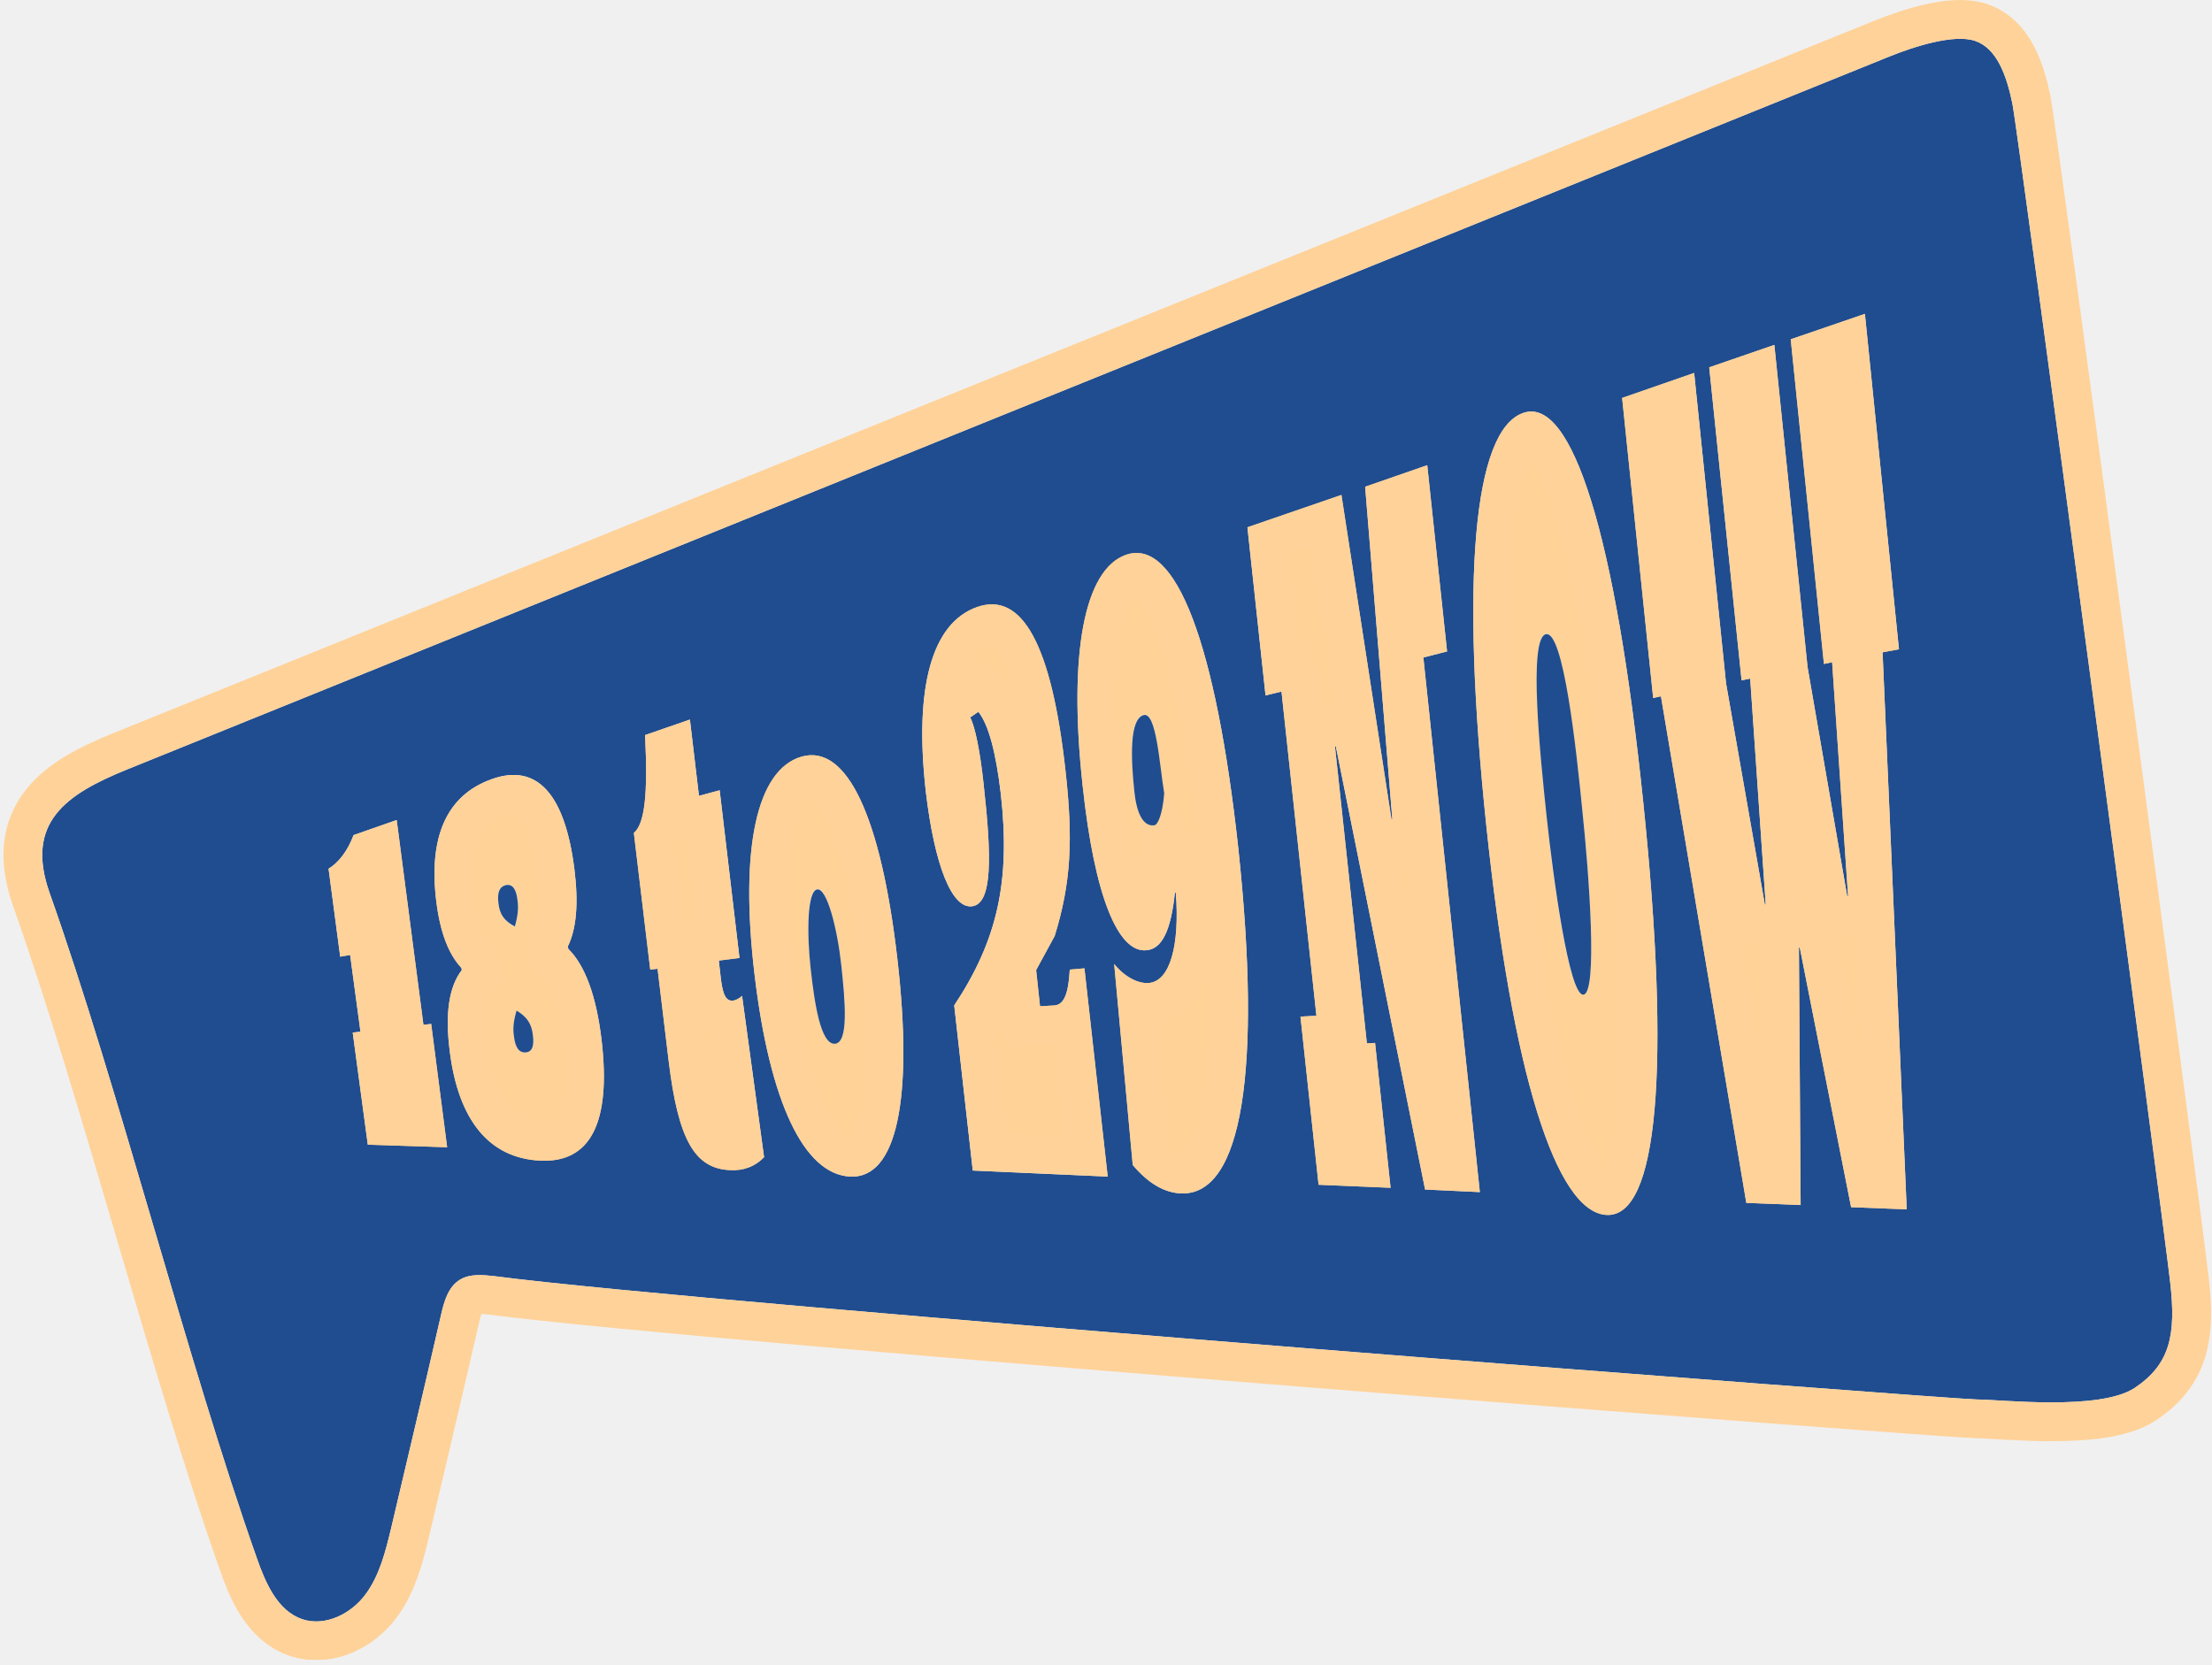
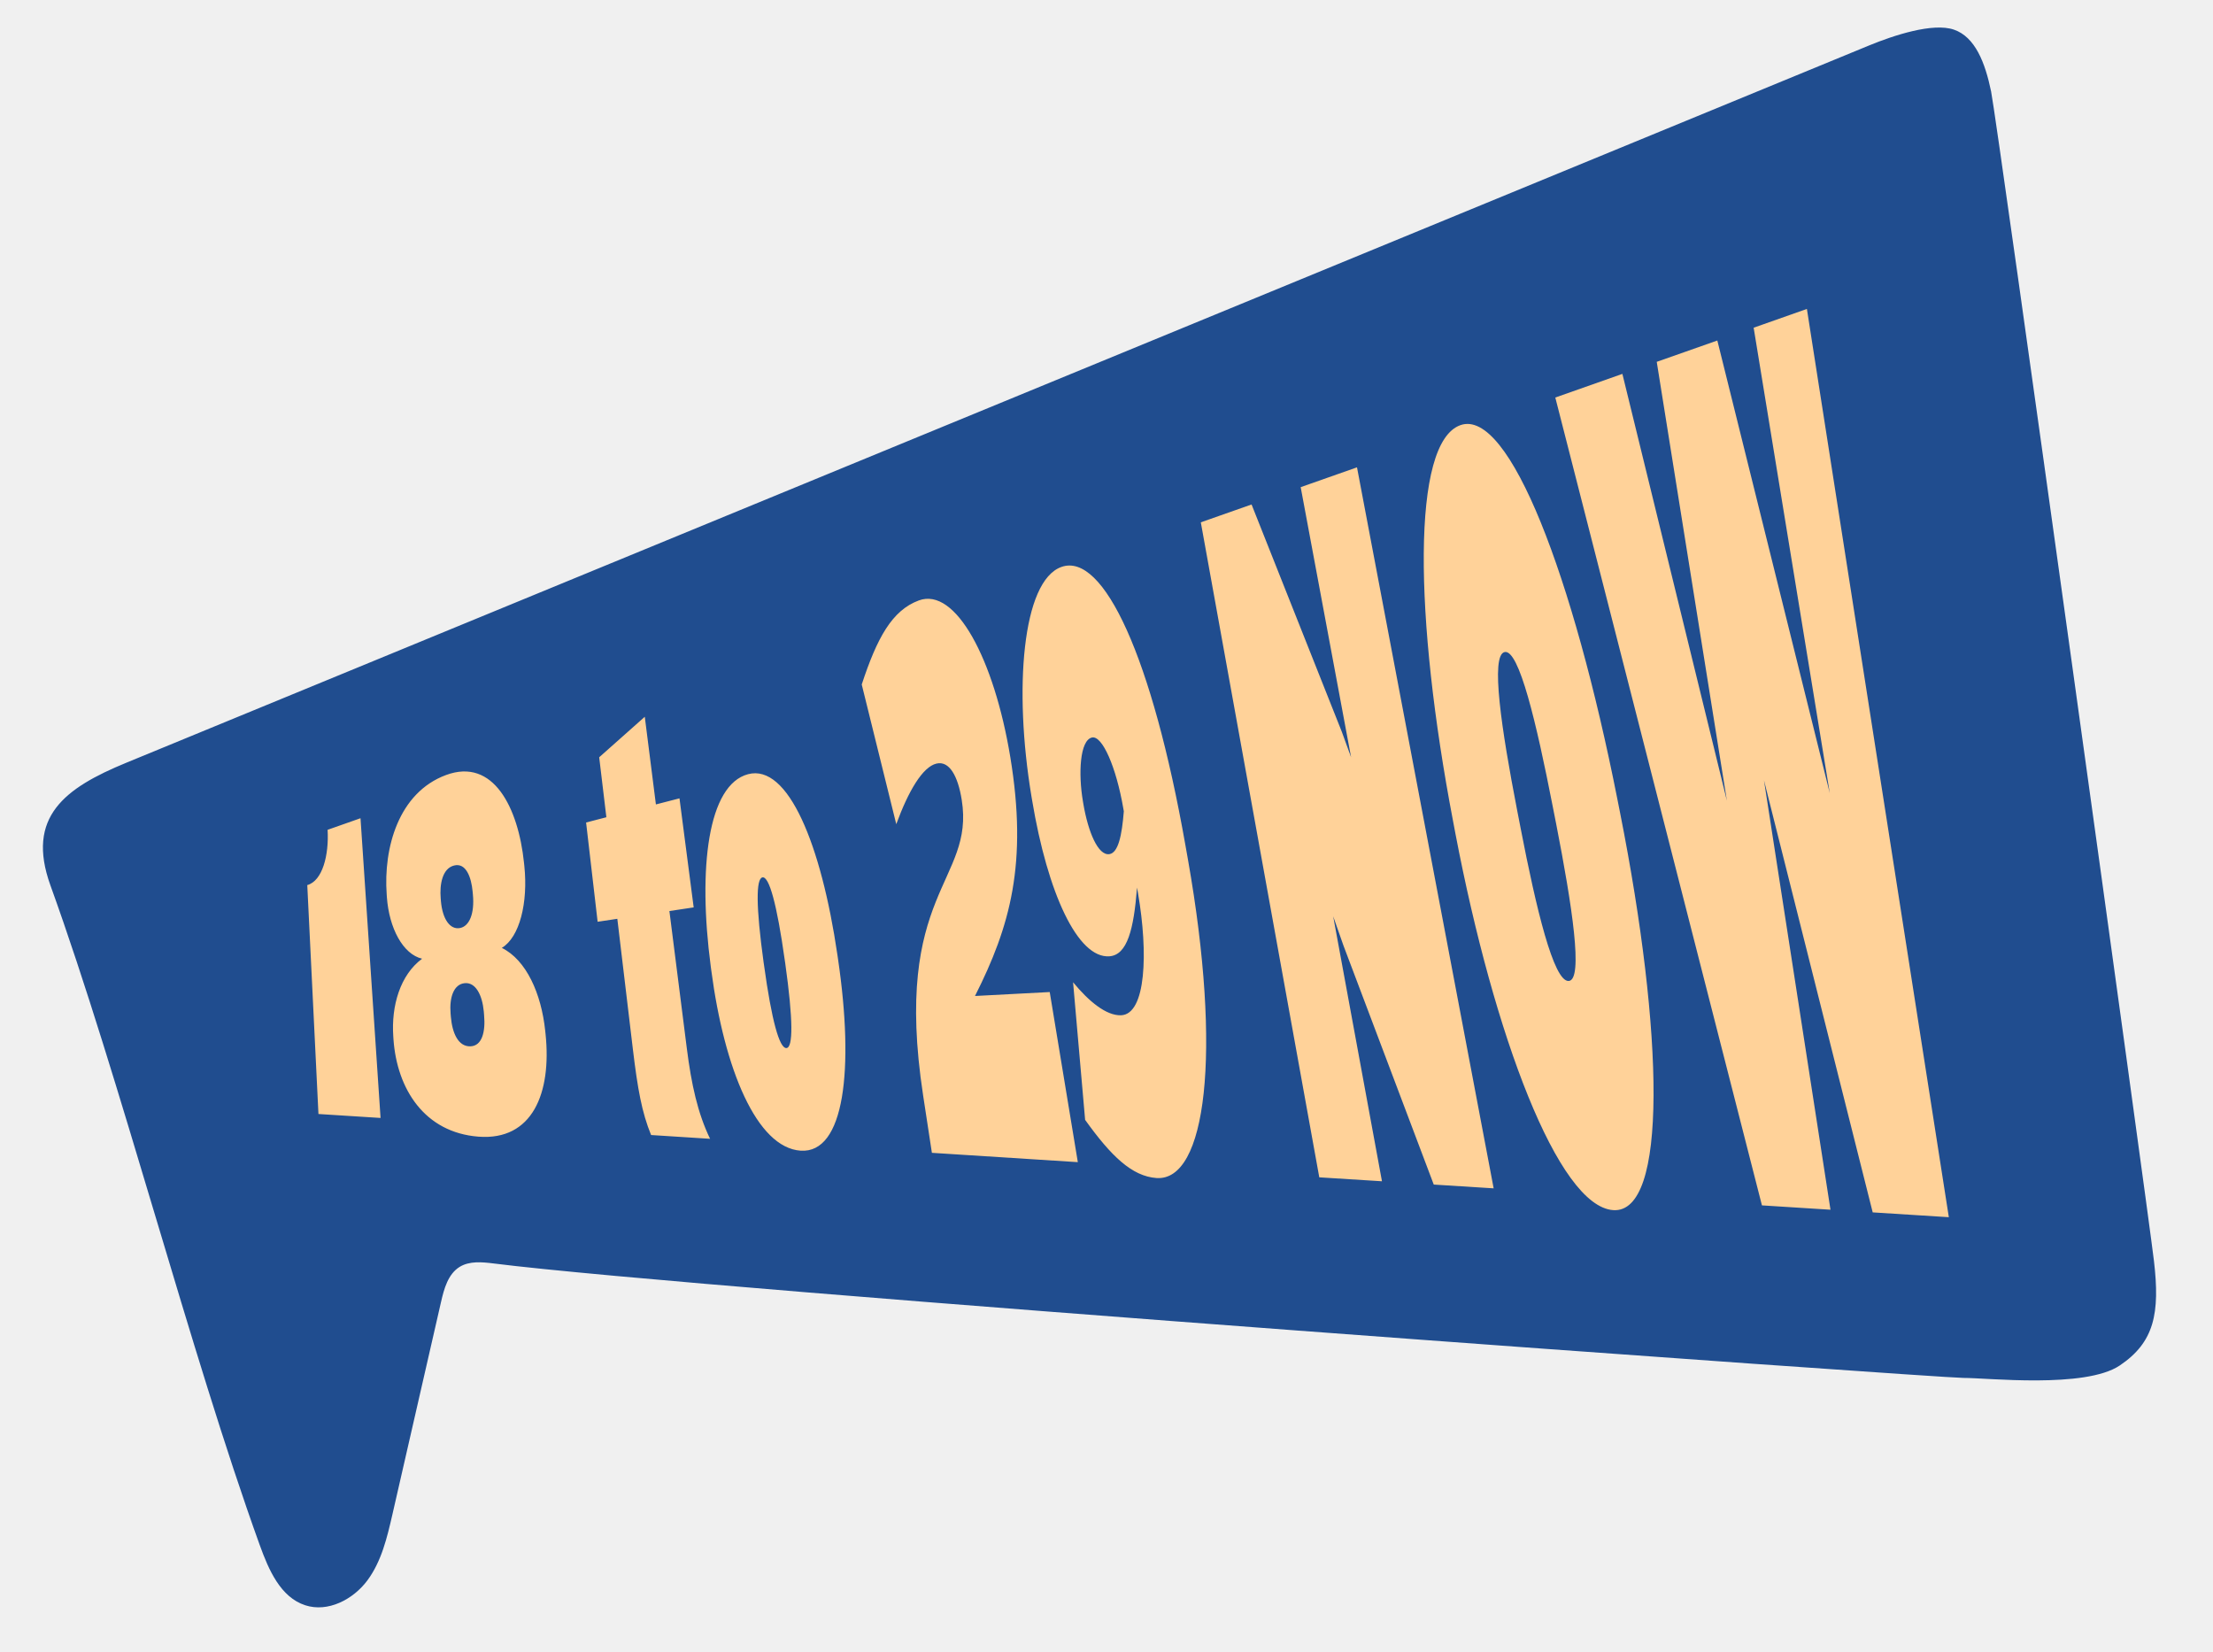
- <svg xmlns="http://www.w3.org/2000/svg" version="1.1" id="Layer_1" x="0px" y="0px" viewBox="0 0 513 386" style="enable-background:new 0 0 513 386;" xml:space="preserve">
+ <svg xmlns="http://www.w3.org/2000/svg" version="1.1" id="Layer_1" x="0px" y="0px" viewBox="0 0 382 285" style="enable-background:new 0 0 382 285;" xml:space="preserve">
  <style type="text/css">
- 	.st0{fill:#FFD298;}
+ 	.st0{fill:#FFD299;}
	.st1{fill:#204D8F;}
- 	.st2{fill:#FFFFFF;filter:url(#Adobe_OpacityMaskFilter);}
- 	.st3{mask:url(#path-4-outside-1_2_);fill:none;stroke:#FFD299;stroke-width:18;}
</style>
+   <polygon class="st0" points="47,231 22,132 318,30 357,219 59,216 " />
  <g>
-     <path class="st0" d="M185.9,175.4c-10.5,3-14.4,21.2-10.9,50.6c3.5,29.4,11.4,46.3,22.2,46.8c10.8,0.5,14.7-17.7,10.9-50.6   C204.3,189.3,196.4,172.4,185.9,175.4z M193.6,242c-3.3,0.2-4.7-9.4-5.6-17.5c-0.9-8.1-0.9-17.9,1.5-18.3c2.3-0.4,4.6,9.2,5.6,17.5   S196.9,241.9,193.6,242z" />
-     <path class="st0" d="M261,128.6c-9.6,3.4-13.4,22.8-10,53.7c2.8,25.1,8.2,38.7,14.8,38c3.5-0.4,5.6-4.6,6.6-13.6l0.2,0.4   c0.9,12-1.3,20.4-6.3,20.8c-2.4,0.2-5.6-1.4-8-4.4l4.3,46.6c3.8,4.4,7.5,6.4,11.1,6.6c14.4,0.7,18.8-28.8,13.3-80   C281.9,149.1,272.6,124.5,261,128.6z M267.8,191.3c-0.7,0.2-3.8,0.6-4.7-7.6c-0.9-8.2-1.1-16.7,2-17.9c3.1-1.2,3.7,11.6,4.8,18   C269.5,188.9,268.5,191.2,267.8,191.3z" />
-     <path class="st0" d="M248.3,224.8c-0.3,5.5-1.3,8.2-3.5,8.3l-3.4,0.2l-0.9-8.4l4.3-7.9c3.8-12.2,4.3-22.3,2.5-38.4   c-3.2-29.1-10-41.7-20.5-37.9c-10.5,3.7-14.6,18.6-11.9,42.7c1.9,17.1,5.9,27.4,10.8,26.7c4.7-0.7,4.5-11.5,2.6-28.5   c-0.8-7.5-2.1-13.3-3.1-15.3l1.9-1.3c2.4,3,4.1,9.6,5.2,19c2.3,20.2-0.8,34-10.8,49.1l4.3,38.3l31.4,1.3l-5.4-48.3L248.3,224.8z" />
-     <path class="st0" d="M169.8,232.2c-1.5,0.1-2.3-1-2.8-4.9l-0.5-4.4l4.8-0.6l-4.6-38.9l-4.8,1.3l-2.1-17.7l-10.4,3.6   c0.7,13.8-0.1,20.6-2.6,22.7l3.8,31.7l1.7-0.2l2.6,21.6c2.2,17.9,6,24.6,14.1,25.1c3.3,0.2,6.1-0.9,7.9-2.9l-5.1-37.4   C171.1,231.9,170.4,232.1,169.8,232.2z" />
-     <path class="st0" d="M98.3,237.9l-6.2-47.5l-10,3.5c-1.4,3.7-3.4,6.2-5.8,7.8l2.7,20.4l2.3-0.4l2.4,17.8l-1.8,0.2l3.5,26l18.5,0.8   l-3.7-28.6L98.3,237.9z" />
-     <path class="st0" d="M131.8,220.2l-0.1-0.6c2-4.1,2.4-10,1.5-18c-2.1-17.3-8.6-24.5-19.1-20.8c-10.4,3.7-14.8,13.4-12.9,28.5   c0.9,7.1,2.9,12.2,5.8,15.3l0.1,0.5c-3,3.9-4,10.1-2.8,18.8c2.1,16.1,9.2,24.8,20.9,25.4c11.7,0.6,16.6-8.7,14.3-27.9   C138.2,231.2,135.7,224.1,131.8,220.2z M115.6,209.5c-0.3-2.5,0.2-3.9,1.7-4.2c1.5-0.4,2.4,0.7,2.7,3.4c0.3,2,0.1,3.7-0.6,6.3   C117,213.7,116,212.2,115.6,209.5z M121.9,244.1c-1.5,0.1-2.4-1.1-2.7-3.7c-0.2-2-0.1-3.6,0.6-6c2.5,1.5,3.5,3.1,3.8,5.8   C124,242.7,123.4,244,121.9,244.1z" />
-     <polygon class="st0" points="440.3,150.6 432.4,72.8 415.2,78.8 422.9,154.1 424.8,153.7 428.5,208 428.3,208 419.2,154.8    411.5,80 396.5,85.2 403.9,157.8 405.9,157.4 409.5,209.8 409.3,209.8 400.2,158.5 392.8,86.5 376.1,92.3 383.4,161.9 385.2,161.5    405,279 417.7,279.5 417.3,219.9 417.4,219.8 429.3,280 442.1,280.6 436.5,151.4  " />
-     <path class="st0" d="M353.2,95.9c-11.4,4.1-14.5,38.5-8.5,95.7c6,57.2,16.1,89.7,27.9,90.3c11.9,0.6,14.9-33.8,8.5-95.7   C374.6,124.3,364.6,91.8,353.2,95.9z M367.2,230.6c-3.4,0.2-7.1-27.2-8.5-41.2c-1.5-14-4.2-41.4-0.2-42.4c4-1,7,26.9,8.5,41.2   C368.5,202.5,370.6,230.5,367.2,230.6z" />
-     <polygon class="st0" points="335.6,151 331,107.9 316.6,112.8 323,189.9 322.8,189.9 311.2,114.7 289.4,122.3 293.6,161.3    297.2,160.4 305.3,235.6 301.6,235.8 305.8,274.9 322.5,275.6 318.9,241.9 317,242 309.7,173.1 309.9,173.1 330.5,275.9    343.2,276.4 330.1,152.4  " />
+     <path class="st1" d="M83.51,174.56c-0.27-2.84-1.41-5.06-3.3-4.87c-1.92,0.19-2.66,2.51-2.43,5.24l0.05,0.6   c0.24,2.74,1.25,5.11,3.35,5.06c2.06-0.05,2.64-2.56,2.38-5.4L83.51,174.56z" />
+     <path class="st1" d="M135.47,165.76c-1.38-9.83-2.71-14.52-3.85-14.33c-1.14,0.19-1.14,5.01,0.19,14.66l0.07,0.47   c1.33,9.65,2.66,14.35,3.85,14.33c1.19-0.02,1.19-4.83-0.19-14.66L135.47,165.76z" />
+     <path class="st1" d="M188.49,127.29c-2.11,0.48-2.36,6.29-1.57,10.95l0.07,0.43c0.84,4.95,2.56,9.03,4.5,8.75   c1.53-0.22,2.17-3.21,2.5-7.4l-0.08-0.45C192.68,132.4,190.27,126.89,188.49,127.29z" />
+     <path class="st1" d="M79.36,160.18c1.66-0.28,2.58-2.51,2.27-5.79l-0.05-0.53c-0.22-2.4-1.12-5-3.19-4.48   c-2.07,0.51-2.51,3.33-2.32,5.64l0.04,0.51C76.39,158.69,77.7,160.46,79.36,160.18z" />
+     <path class="st1" d="M371.81,217.65c-1.05-8.99-27.08-196.85-28.11-201.85s-2.76-9.42-6.41-10.68s-10.43,0.99-14.64,2.72   C222.35,49.11,122.06,90.38,21.76,131.66c-10.51,4.33-17.34,9.29-13.05,21.17c12.02,33.28,24.11,80.57,36.13,113.85   c1.53,4.24,3.57,8.99,7.85,10.38c3.9,1.27,8.25-0.98,10.71-4.27c2.45-3.29,3.42-7.42,4.34-11.42c2.8-12.22,5.59-24.44,8.39-36.66   c0.52-2.28,1.21-4.8,3.19-6.04c1.72-1.07,3.92-0.85,5.93-0.6c35.79,4.52,249.67,19.77,253.67,19.75c4-0.02,21.01,1.88,26.99-2.15   C371.89,231.65,372.86,226.64,371.81,217.65z M54.97,192.27l-1.93-39.51c2.63-0.72,3.76-5.17,3.51-9.54l5.68-2l3.46,51.73   L54.97,192.27z M82.59,196.18c-9.3-0.72-14.06-8.2-14.67-16.79l-0.03-0.48c-0.38-5.33,1.2-10.65,4.97-13.44   c-3.31-0.78-5.69-5.27-6.08-10.63l-0.03-0.48c-0.58-7.99,2.03-17.56,10.25-20.6c8.19-3.03,12.47,5.69,13.45,15.14l0.06,0.57   c0.66,6.33-0.81,12.29-3.89,14.13c4.24,2.08,6.82,7.92,7.49,14.28l0.06,0.57C95.24,188.69,91.89,196.9,82.59,196.18z M112.39,195.9   c-1.6-3.91-2.32-7.95-3.14-14.77l-2.69-22.55l-3.4,0.51l-1.99-17.13l3.5-0.91l-1.24-10.35l7.87-6.99l1.92,15.13l4.07-1.05   l2.45,18.82l-4.19,0.63l3.01,23.73c0.79,6.2,1.86,11.12,4.01,15.58L112.39,195.9z M138.2,198.6c-7.57-0.52-13.17-14.03-15.42-31.11   l-0.09-0.67c-2.25-17.07-0.48-31.37,6.44-33.2c6.92-1.83,12.63,12.14,15.42,31.18l0.11,0.75   C147.46,184.59,145.77,199.11,138.2,198.6z M160.86,198.97l-1.51-9.88c-5.38-35.18,8.93-36.88,6.66-51.04   c-0.65-4.07-2.12-6.79-4.36-6.26c-2.4,0.56-4.86,4.78-6.94,10.46l-5.96-24.11c2.63-8.01,5.22-12.8,9.86-14.51   c6.34-2.34,12.98,10.08,15.78,27.01c3.04,18.39-0.02,29.24-6.09,41.26l12.9-0.68l4.85,29.36L160.86,198.97z M199.63,203.32   c-4.24-0.3-7.84-3.79-12.32-10.04l-2.08-23.75c2.72,3.31,5.73,5.78,8.27,5.7c4.35-0.15,4.7-10.84,2.95-21l-0.18-1.04   c-0.56,7.18-1.67,11.63-4.76,11.86c-5.48,0.41-10.68-10.9-13.35-26.93l-0.12-0.71c-3.07-18.44-1.6-37.15,5.18-39.56   c7.28-2.59,15.69,15.66,21.4,48.02l0.44,2.48C210.99,181.94,208.18,203.92,199.63,203.32z M247.49,204.45l-15.59-41.26l-1.77-5.04   l8.42,45.73l-10.82-0.68L207.28,90.15l8.76-3.08l15.59,39.26l1.59,4.37l-8.7-46.62l9.72-3.42l23.59,124.44L247.49,204.45z    M278.46,208.86c-9.48-0.67-20.55-30.03-27.23-64.98l-0.41-2.17c-6.71-35.13-7.19-65.33,1.27-68.33c8.44-3,19.51,26.23,27.09,64.52   l0.47,2.37C287.2,178.34,287.91,209.52,278.46,208.86z M323.26,209.25l-18.77-74.59l11.48,74.13l-11.83-0.75L268.47,68.61   l11.58-4.08l18.04,73.67l-12.11-75.75l10.46-3.68l19.41,78.13l-13.14-80.34l9.19-3.24l24.5,156.76L323.26,209.25z" />
+     <path class="st1" d="M267.99,139c-2.76-14.13-5.79-27.01-8.27-26.46c-2.48,0.55-0.53,13.41,2.16,27.29l0.62,3.19   c2.65,13.68,5.67,26.4,8.27,26.29s0.58-13.12-2.14-27.06L267.99,139z" />
  </g>
-   <path class="st1" d="M119.8,234.4c-0.7,2.4-0.9,4.1-0.6,6c0.3,2.6,1.2,3.8,2.7,3.7c1.5-0.1,2-1.4,1.7-3.9  C123.3,237.5,122.3,235.9,119.8,234.4z" />
-   <path class="st1" d="M358.5,147.1c-4.1,1-1.3,28.4,0.2,42.4c1.5,14,5.2,41.4,8.5,41.2c3.4-0.2,1.3-28.2-0.2-42.4  C365.6,174,362.6,146.1,358.5,147.1z" />
-   <path class="st1" d="M189.5,206.3c-2.3,0.4-2.4,10.2-1.5,18.3c0.9,8.1,2.3,17.6,5.6,17.5c3.3-0.2,2.4-10,1.5-18.3  S191.8,205.9,189.5,206.3z" />
-   <path class="st1" d="M503.3,297.4C502,285.3,468.1,30.8,466.7,24c-1.4-6.8-3.7-12.8-8.6-14.5c-4.9-1.7-14.2,1.3-19.9,3.6  C302,68.2,165.7,123.3,29.4,178.5c-14.3,5.8-23.6,12.4-17.9,28.6c16,45.1,32.1,109.2,48.1,154.4c2,5.7,4.8,12.2,10.6,14.1  c5.3,1.7,11.2-1.3,14.5-5.7c3.3-4.4,4.7-10,6-15.4c3.9-16.5,7.8-33,11.6-49.6c0.7-3.1,1.7-6.5,4.4-8.1c2.3-1.4,5.3-1.1,8-0.8  c48.5,6.4,338.4,28.6,343.8,28.6c5.4,0,28.5,2.7,36.6-2.7C503.3,316.4,504.7,309.6,503.3,297.4z M85.3,265.5l-3.5-26l1.8-0.2  l-2.4-17.8l-2.3,0.4l-2.7-20.4c2.4-1.5,4.4-4.1,5.8-7.8l10-3.5l6.2,47.5l1.8-0.2l3.7,28.6L85.3,265.5z M125.2,269.2  c-11.7-0.6-18.9-9.3-20.9-25.4c-1.1-8.7-0.2-14.9,2.8-18.8l-0.1-0.5c-2.9-3.1-4.9-8.1-5.8-15.3c-1.9-15.1,2.4-24.8,12.9-28.5  c10.4-3.7,16.9,3.4,19.1,20.8c1,8,0.5,13.9-1.5,18l0.1,0.6c3.9,3.8,6.5,11,7.7,21C141.8,260.5,136.9,269.8,125.2,269.2z   M169.2,271.4c-8.1-0.4-11.9-7.1-14.1-25.1l-2.6-21.6l-1.7,0.2l-3.8-31.7c2.5-2.1,3.3-8.9,2.6-22.7l10.4-3.6l2.1,17.7l4.8-1.3  l4.6,38.9l-4.8,0.6l0.5,4.4c0.5,3.9,1.3,5,2.8,4.9c0.5-0.1,1.2-0.3,2.1-1.1l5.1,37.4C175.2,270.5,172.5,271.6,169.2,271.4z   M197.2,272.9c-10.8-0.5-18.7-17.4-22.2-46.8c-3.5-29.4,0.5-47.6,10.9-50.6c10.5-3,18.4,13.9,22.2,46.8  C211.9,255.2,207.9,273.4,197.2,272.9z M225.6,271.5l-4.3-38.3c10-15.1,13.1-28.8,10.8-49.1c-1.1-9.4-2.8-16-5.2-19l-1.9,1.3  c1.1,2,2.3,7.8,3.1,15.3c1.9,17,2.1,27.8-2.6,28.5c-4.8,0.7-8.8-9.7-10.8-26.7c-2.7-24.1,1.4-39,11.9-42.7  c10.5-3.7,17.3,8.9,20.5,37.9c1.8,16,1.3,26.1-2.5,38.4l-4.3,7.9l0.9,8.4l3.4-0.2c2.2-0.2,3.2-2.8,3.5-8.3l3.4-0.3l5.4,48.3  L225.6,271.5z M273.8,276.8c-3.7-0.2-7.4-2.2-11.1-6.6l-4.3-46.6c2.4,3,5.6,4.6,8,4.4c5-0.4,7.2-8.8,6.3-20.8l-0.2-0.4  c-0.9,9-3,13.3-6.6,13.6c-6.7,0.7-12.1-12.9-14.8-38c-3.4-30.9,0.4-50.3,10-53.7c11.6-4.1,20.9,20.5,26.1,68.2  C292.6,247.9,288.2,277.5,273.8,276.8z M330.5,275.9l-20.7-102.8l-0.2,0L317,242l1.9-0.1l3.6,33.6l-16.7-0.7l-4.2-39l3.7-0.2  l-8.1-75.2l-3.7,0.9l-4.2-39l21.8-7.5l11.6,75.2l0.2,0l-6.3-77.1l14.4-5l4.6,43.2l-5.5,1.4l13.1,124L330.5,275.9z M372.6,281.8  c-11.8-0.6-21.9-33.1-27.9-90.3c-6-57.2-3-91.6,8.5-95.7c11.4-4.1,21.5,28.4,27.9,90.3C387.5,248,384.5,282.4,372.6,281.8z   M429.3,280l-11.9-60.2l-0.2,0l0.4,59.7L405,279l-19.8-117.5l-1.8,0.4l-7.2-69.6l16.7-5.8l7.4,72l9,51.3l0.2,0l-3.6-52.4l-2,0.4  l-7.5-72.6l15.1-5.2l7.7,74.7l9.2,53.2l0.2,0l-3.7-54.3l-1.9,0.4l-7.7-75.3l17.2-5.9l7.9,77.8l-3.8,0.7l5.6,129.2L429.3,280z" />
-   <defs>
-     <filter id="Adobe_OpacityMaskFilter" filterUnits="userSpaceOnUse" x="0.8" y="0" width="512" height="385">
-       <feColorMatrix type="matrix" values="1 0 0 0 0  0 1 0 0 0  0 0 1 0 0  0 0 0 1 0" />
-     </filter>
-   </defs>
-   <mask maskUnits="userSpaceOnUse" x="0.8" y="0" width="512" height="385" id="path-4-outside-1_2_">
-     <rect x="0.8" class="st2" width="513" height="386" />
-     <path d="M503.3,297.4C502,285.3,468.1,30.8,466.7,24c-1.4-6.8-3.7-12.8-8.6-14.5c-4.9-1.7-14.2,1.3-19.9,3.6   C302,68.2,165.7,123.3,29.4,178.5c-14.3,5.8-23.6,12.4-17.9,28.6c16,45.1,32.1,109.2,48.1,154.4c2,5.7,4.8,12.2,10.6,14.1   c5.3,1.7,11.2-1.3,14.5-5.7c3.3-4.4,4.7-10,6-15.4c3.9-16.5,7.8-33,11.6-49.6c0.7-3.1,1.7-6.5,4.4-8.1c2.3-1.4,5.3-1.1,8-0.8   c48.5,6.4,338.4,28.6,343.8,28.6c5.4,0,28.5,2.7,36.6-2.7C503.3,316.4,504.7,309.6,503.3,297.4z M85.3,265.5l-3.5-26l1.8-0.2   l-2.4-17.8l-2.3,0.4l-2.7-20.4c2.4-1.5,4.4-4.1,5.8-7.8l10-3.5l6.2,47.5l1.8-0.2l3.7,28.6L85.3,265.5z M125.2,269.2   c-11.7-0.6-18.9-9.3-20.9-25.4c-1.1-8.7-0.2-14.9,2.8-18.8l-0.1-0.5c-2.9-3.1-4.9-8.1-5.8-15.3c-1.9-15.1,2.4-24.8,12.9-28.5   c10.4-3.7,16.9,3.4,19.1,20.8c1,8,0.5,13.9-1.5,18l0.1,0.6c3.9,3.8,6.5,11,7.7,21C141.8,260.5,136.9,269.8,125.2,269.2z    M169.2,271.4c-8.1-0.4-11.9-7.1-14.1-25.1l-2.6-21.6l-1.7,0.2l-3.8-31.7c2.5-2.1,3.3-8.9,2.6-22.7l10.4-3.6l2.1,17.7l4.8-1.3   l4.6,38.9l-4.8,0.6l0.5,4.4c0.5,3.9,1.3,5,2.8,4.9c0.5-0.1,1.2-0.3,2.1-1.1l5.1,37.4C175.2,270.5,172.5,271.6,169.2,271.4z    M197.2,272.9c-10.8-0.5-18.7-17.4-22.2-46.8c-3.5-29.4,0.5-47.6,10.9-50.6c10.5-3,18.4,13.9,22.2,46.8   C211.9,255.2,207.9,273.4,197.2,272.9z M225.6,271.5l-4.3-38.3c10-15.1,13.1-28.8,10.8-49.1c-1.1-9.4-2.8-16-5.2-19l-1.9,1.3   c1.1,2,2.3,7.8,3.1,15.3c1.9,17,2.1,27.8-2.6,28.5c-4.8,0.7-8.8-9.7-10.8-26.7c-2.7-24.1,1.4-39,11.9-42.7   c10.5-3.7,17.3,8.9,20.5,37.9c1.8,16,1.3,26.1-2.5,38.4l-4.3,7.9l0.9,8.4l3.4-0.2c2.2-0.2,3.2-2.8,3.5-8.3l3.4-0.3l5.4,48.3   L225.6,271.5z M273.8,276.8c-3.7-0.2-7.4-2.2-11.1-6.6l-4.3-46.6c2.4,3,5.6,4.6,8,4.4c5-0.4,7.2-8.8,6.3-20.8l-0.2-0.4   c-0.9,9-3,13.3-6.6,13.6c-6.7,0.7-12.1-12.9-14.8-38c-3.4-30.9,0.4-50.3,10-53.7c11.6-4.1,20.9,20.5,26.1,68.2   C292.6,247.9,288.2,277.5,273.8,276.8z M330.5,275.9l-20.7-102.8l-0.2,0L317,242l1.9-0.1l3.6,33.6l-16.7-0.7l-4.2-39l3.7-0.2   l-8.1-75.2l-3.7,0.9l-4.2-39l21.8-7.5l11.6,75.2l0.2,0l-6.3-77.1l14.4-5l4.6,43.2l-5.5,1.4l13.1,124L330.5,275.9z M372.6,281.8   c-11.8-0.6-21.9-33.1-27.9-90.3c-6-57.2-3-91.6,8.5-95.7c11.4-4.1,21.5,28.4,27.9,90.3C387.5,248,384.5,282.4,372.6,281.8z    M429.3,280l-11.9-60.2l-0.2,0l0.4,59.7L405,279l-19.8-117.5l-1.8,0.4l-7.2-69.6l16.7-5.8l7.4,72l9,51.3l0.2,0l-3.6-52.4l-2,0.4   l-7.5-72.6l15.1-5.2l7.7,74.7l9.2,53.2l0.2,0l-3.7-54.3l-1.9,0.4l-7.7-75.3l17.2-5.9l7.9,77.8l-3.8,0.7l5.6,129.2L429.3,280z" />
-   </mask>
-   <path class="st3" d="M503.3,297.4C502,285.3,468.1,30.8,466.7,24c-1.4-6.8-3.7-12.8-8.6-14.5c-4.9-1.7-14.2,1.3-19.9,3.6  C302,68.2,165.7,123.3,29.4,178.5c-14.3,5.8-23.6,12.4-17.9,28.6c16,45.1,32.1,109.2,48.1,154.4c2,5.7,4.8,12.2,10.6,14.1  c5.3,1.7,11.2-1.3,14.5-5.7c3.3-4.4,4.7-10,6-15.4c3.9-16.5,7.8-33,11.6-49.6c0.7-3.1,1.7-6.5,4.4-8.1c2.3-1.4,5.3-1.1,8-0.8  c48.5,6.4,338.4,28.6,343.8,28.6c5.4,0,28.5,2.7,36.6-2.7C503.3,316.4,504.7,309.6,503.3,297.4z M85.3,265.5l-3.5-26l1.8-0.2  l-2.4-17.8l-2.3,0.4l-2.7-20.4c2.4-1.5,4.4-4.1,5.8-7.8l10-3.5l6.2,47.5l1.8-0.2l3.7,28.6L85.3,265.5z M125.2,269.2  c-11.7-0.6-18.9-9.3-20.9-25.4c-1.1-8.7-0.2-14.9,2.8-18.8l-0.1-0.5c-2.9-3.1-4.9-8.1-5.8-15.3c-1.9-15.1,2.4-24.8,12.9-28.5  c10.4-3.7,16.9,3.4,19.1,20.8c1,8,0.5,13.9-1.5,18l0.1,0.6c3.9,3.8,6.5,11,7.7,21C141.8,260.5,136.9,269.8,125.2,269.2z   M169.2,271.4c-8.1-0.4-11.9-7.1-14.1-25.1l-2.6-21.6l-1.7,0.2l-3.8-31.7c2.5-2.1,3.3-8.9,2.6-22.7l10.4-3.6l2.1,17.7l4.8-1.3  l4.6,38.9l-4.8,0.6l0.5,4.4c0.5,3.9,1.3,5,2.8,4.9c0.5-0.1,1.2-0.3,2.1-1.1l5.1,37.4C175.2,270.5,172.5,271.6,169.2,271.4z   M197.2,272.9c-10.8-0.5-18.7-17.4-22.2-46.8c-3.5-29.4,0.5-47.6,10.9-50.6c10.5-3,18.4,13.9,22.2,46.8  C211.9,255.2,207.9,273.4,197.2,272.9z M225.6,271.5l-4.3-38.3c10-15.1,13.1-28.8,10.8-49.1c-1.1-9.4-2.8-16-5.2-19l-1.9,1.3  c1.1,2,2.3,7.8,3.1,15.3c1.9,17,2.1,27.8-2.6,28.5c-4.8,0.7-8.8-9.7-10.8-26.7c-2.7-24.1,1.4-39,11.9-42.7  c10.5-3.7,17.3,8.9,20.5,37.9c1.8,16,1.3,26.1-2.5,38.4l-4.3,7.9l0.9,8.4l3.4-0.2c2.2-0.2,3.2-2.8,3.5-8.3l3.4-0.3l5.4,48.3  L225.6,271.5z M273.8,276.8c-3.7-0.2-7.4-2.2-11.1-6.6l-4.3-46.6c2.4,3,5.6,4.6,8,4.4c5-0.4,7.2-8.8,6.3-20.8l-0.2-0.4  c-0.9,9-3,13.3-6.6,13.6c-6.7,0.7-12.1-12.9-14.8-38c-3.4-30.9,0.4-50.3,10-53.7c11.6-4.1,20.9,20.5,26.1,68.2  C292.6,247.9,288.2,277.5,273.8,276.8z M330.5,275.9l-20.7-102.8l-0.2,0L317,242l1.9-0.1l3.6,33.6l-16.7-0.7l-4.2-39l3.7-0.2  l-8.1-75.2l-3.7,0.9l-4.2-39l21.8-7.5l11.6,75.2l0.2,0l-6.3-77.1l14.4-5l4.6,43.2l-5.5,1.4l13.1,124L330.5,275.9z M372.6,281.8  c-11.8-0.6-21.9-33.1-27.9-90.3c-6-57.2-3-91.6,8.5-95.7c11.4-4.1,21.5,28.4,27.9,90.3C387.5,248,384.5,282.4,372.6,281.8z   M429.3,280l-11.9-60.2l-0.2,0l0.4,59.7L405,279l-19.8-117.5l-1.8,0.4l-7.2-69.6l16.7-5.8l7.4,72l9,51.3l0.2,0l-3.6-52.4l-2,0.4  l-7.5-72.6l15.1-5.2l7.7,74.7l9.2,53.2l0.2,0l-3.7-54.3l-1.9,0.4l-7.7-75.3l17.2-5.9l7.9,77.8l-3.8,0.7l5.6,129.2L429.3,280z" />
-   <path class="st1" d="M120,208.7c-0.3-2.6-1.2-3.7-2.7-3.4c-1.5,0.4-2,1.7-1.7,4.2c0.3,2.7,1.4,4.1,3.8,5.4  C120.1,212.4,120.3,210.7,120,208.7z" />
-   <path class="st1" d="M265.1,165.9c-3.1,1.1-2.9,9.7-2,17.9c0.9,8.2,4,7.7,4.7,7.6c0.7-0.2,1.8-2.4,2.2-7.4  C268.9,177.5,268.2,164.7,265.1,165.9z" />
</svg>
